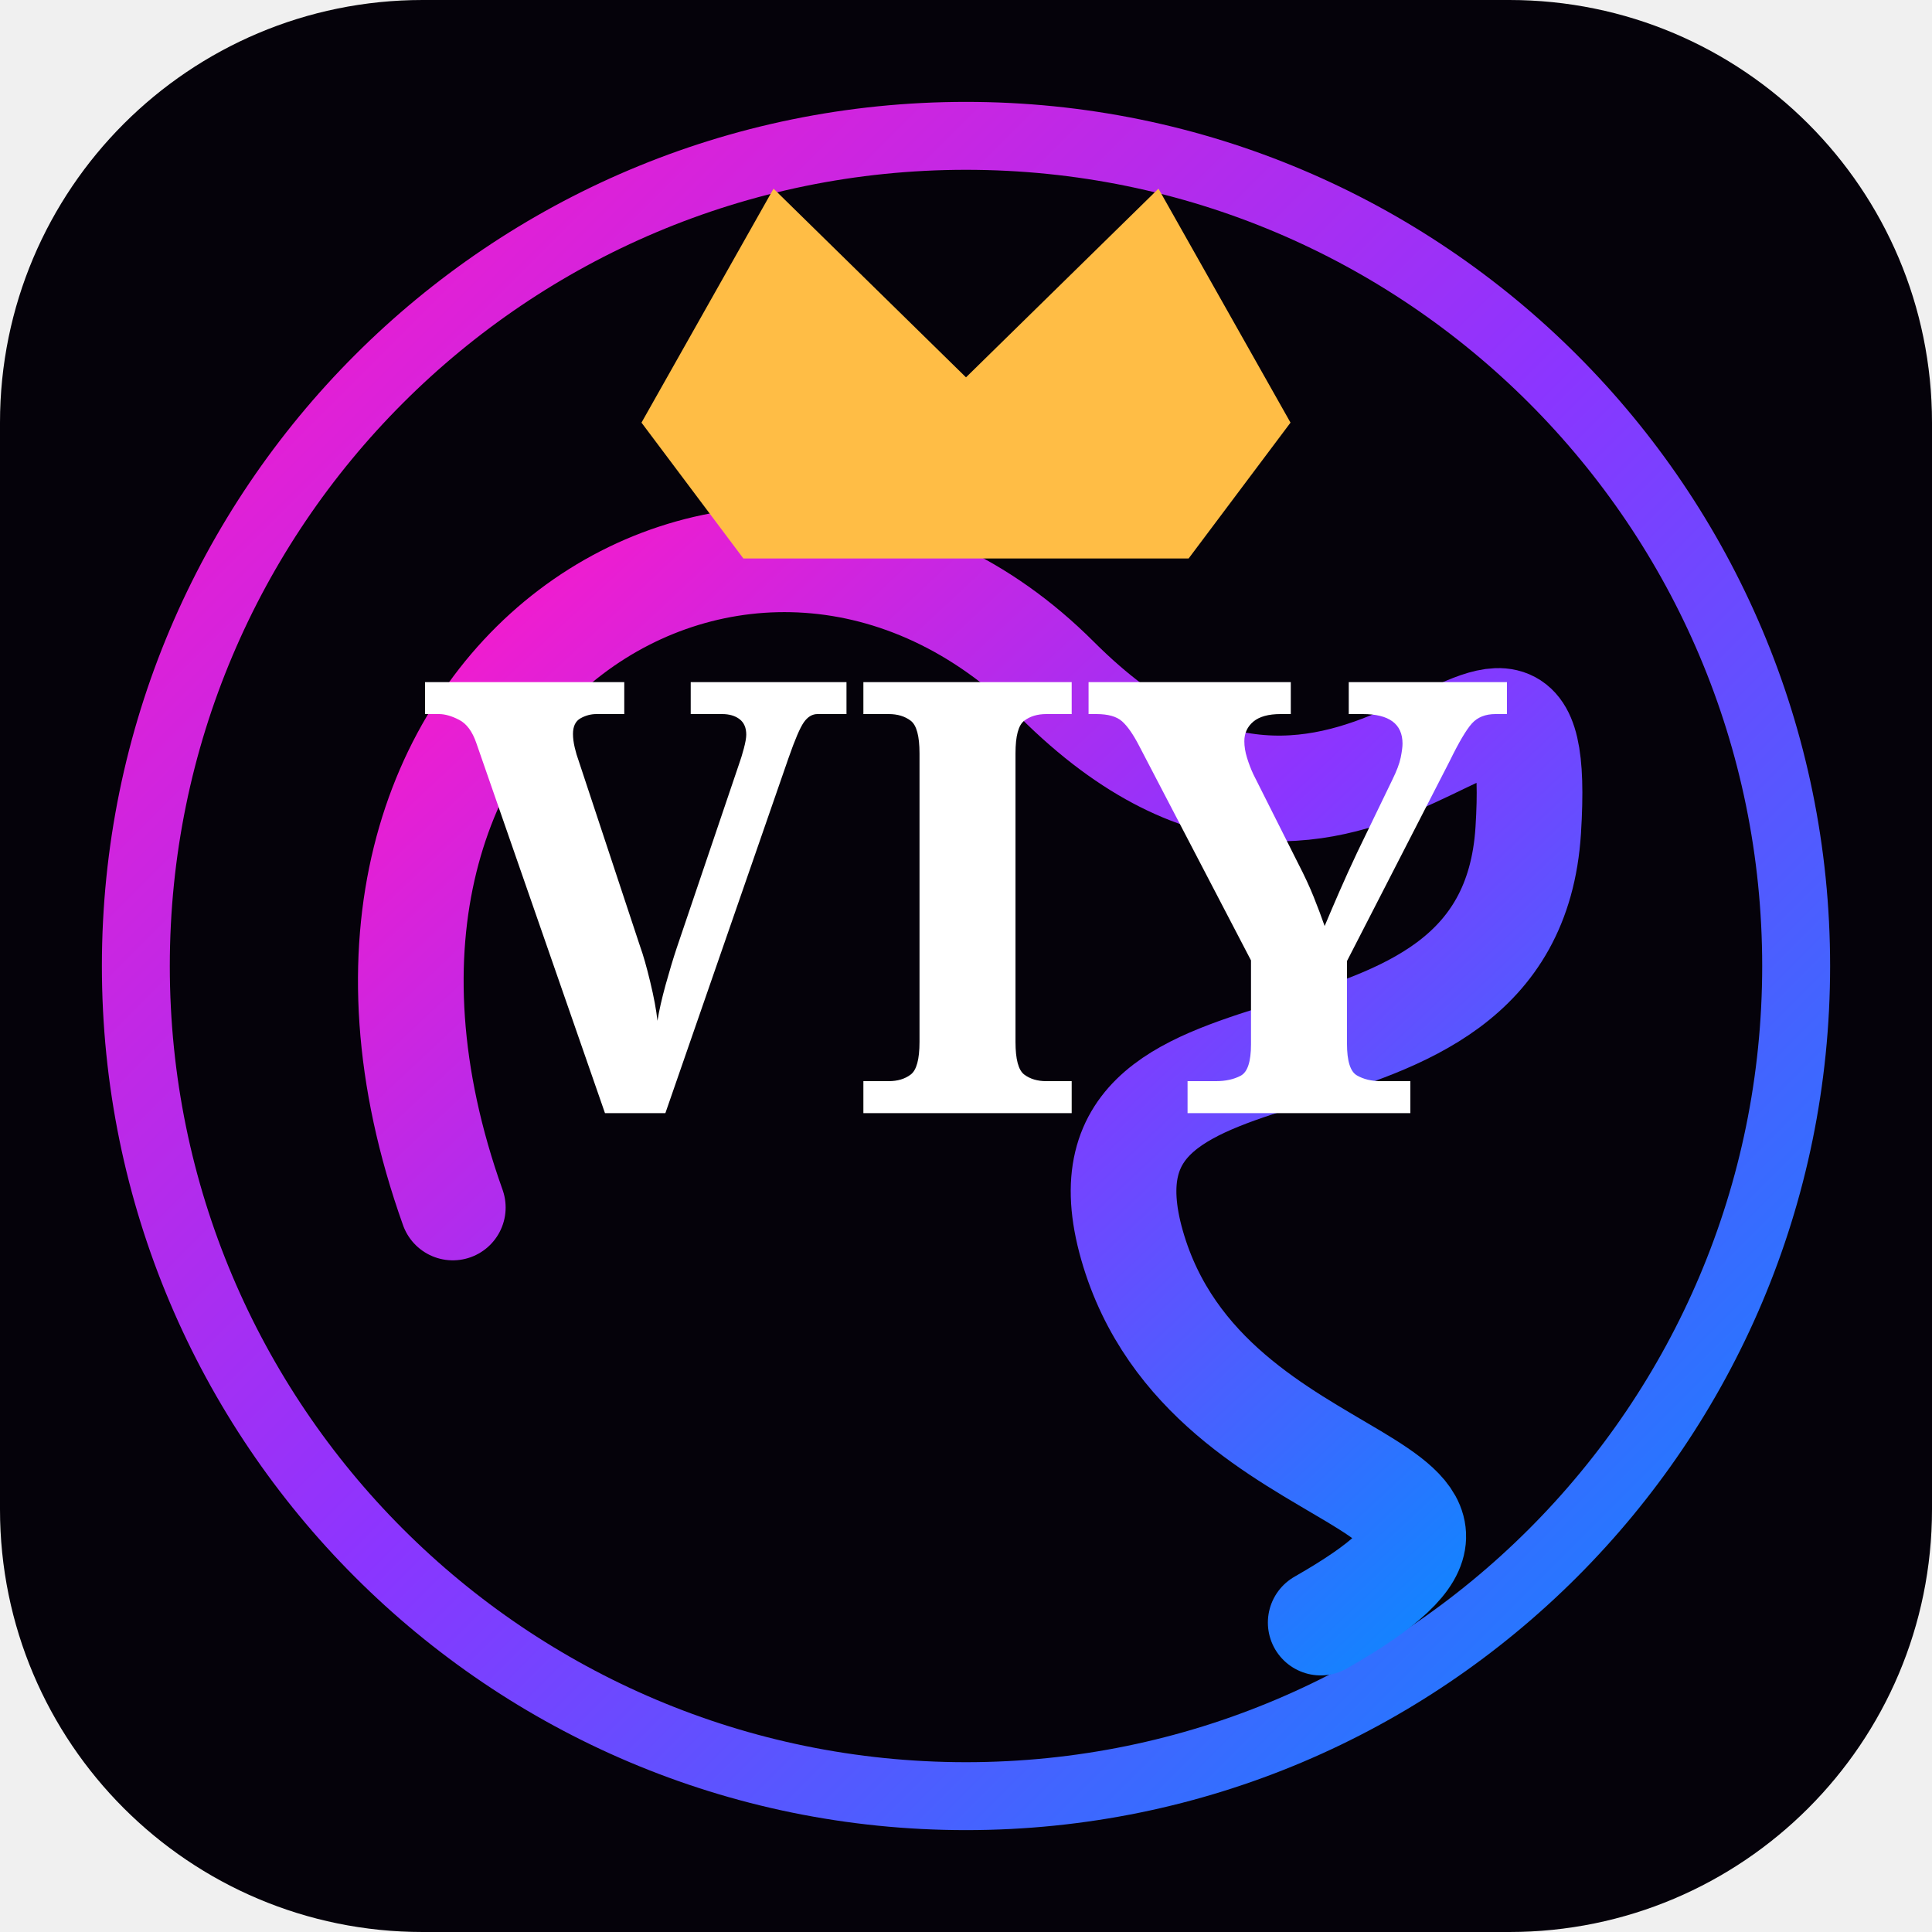
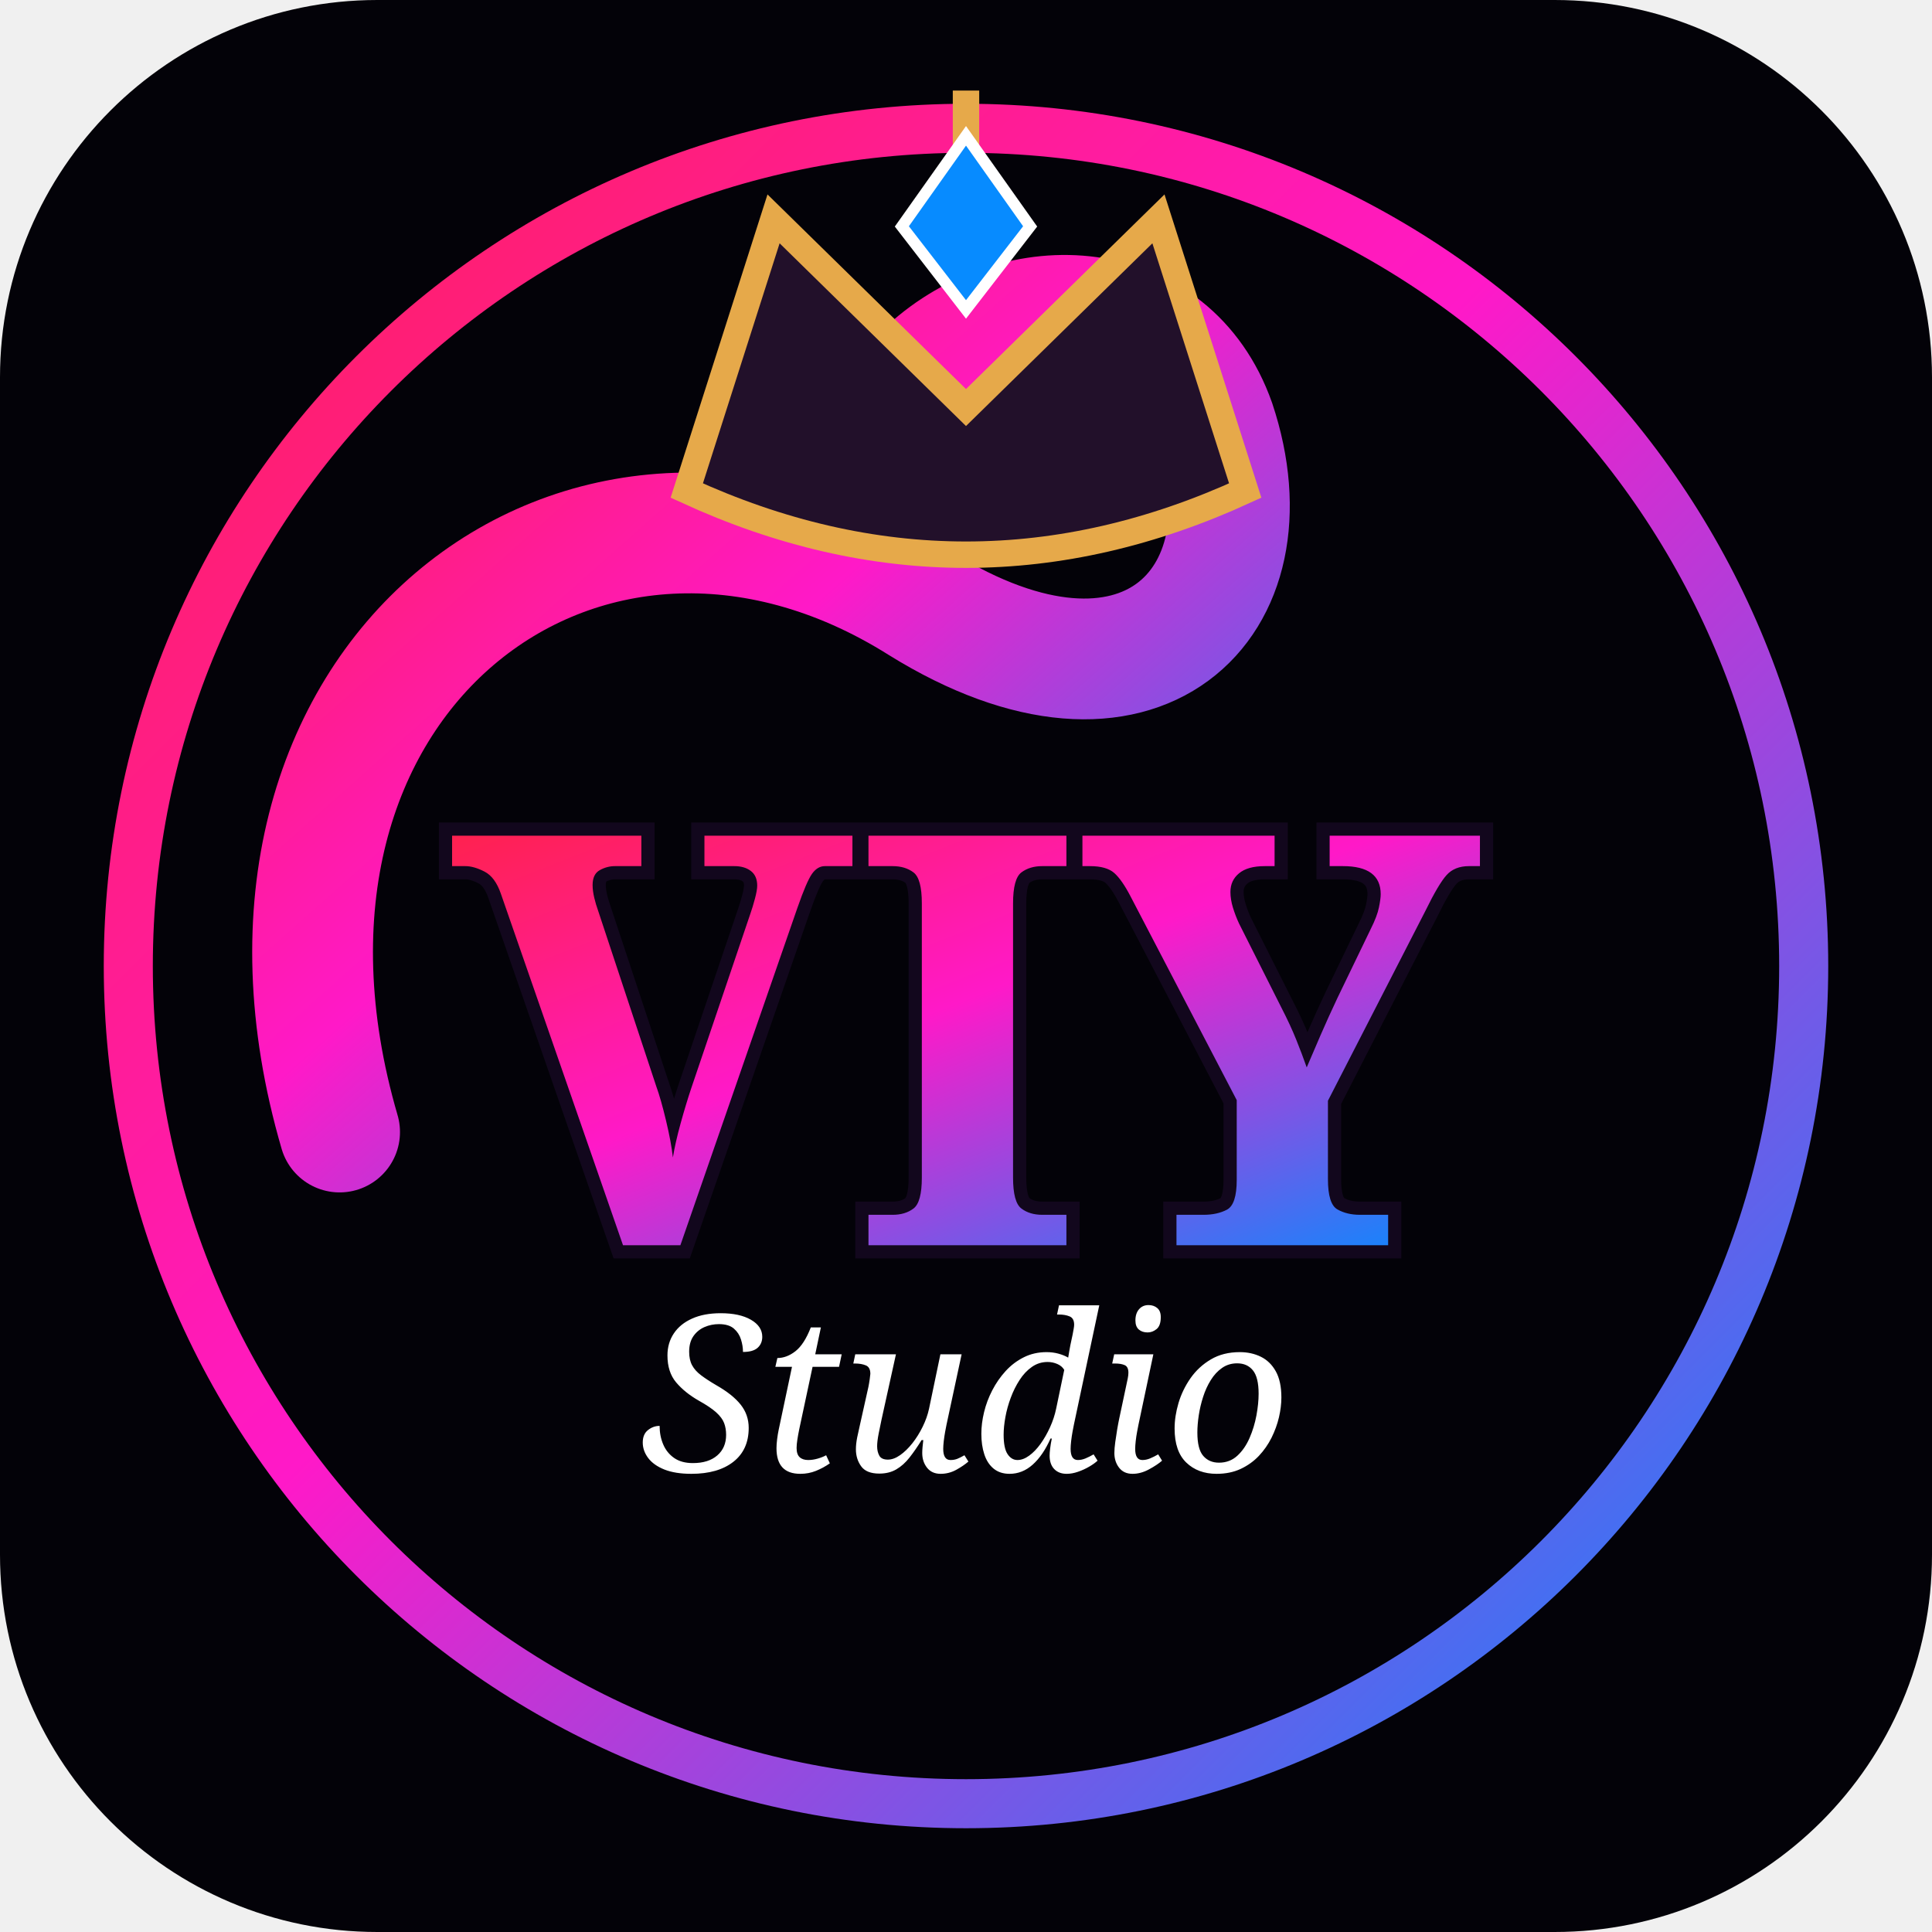
- <svg xmlns="http://www.w3.org/2000/svg" viewBox="0 0 512 512">
+ <svg xmlns="http://www.w3.org/2000/svg" viewBox="0 0 512 512" role="img" aria-labelledby="t">
  <defs>
-     <linearGradient id="g" x1="0" y1="0" x2="1" y2="1">
-       <stop stop-color="#ff19c8" />
-       <stop offset=".5" stop-color="#8b35ff" />
+     <linearGradient id="n" x1="0" y1="0" x2="1" y2="1">
+       <stop stop-color="#ff214f" />
+       <stop offset=".45" stop-color="#ff19c8" />
      <stop offset="1" stop-color="#078bff" />
    </linearGradient>
  </defs>
-   <rect width="512" height="512" rx="112" fill="#05020a" />
-   <circle cx="256" cy="256" r="220" fill="none" stroke="url(#g)" stroke-width="18" />
-   <path d="M120 320 C70 180 200 100 280 180 S410 140 405 220 S280 260 300 330 S420 390 350 430" fill="none" stroke="url(#g)" stroke-width="28" stroke-linecap="round" />
-   <path d="M170 112 L205 50 L256 100 L307 50 L342 112 L315 148 L197 148Z" fill="#ffbd45" />
-   <text x="256" y="295" font-family="Georgia,serif" font-size="160" font-weight="bold" text-anchor="middle" fill="#fff">VIY</text>
+   <rect width="512" height="512" rx="100" fill="#030208" />
+   <circle cx="256" cy="256" r="222" fill="none" stroke="url(#n)" stroke-width="13" />
+   <path d="M90 300C55 180 155 104 244 160C302 196 338 160 322 112C310 78 270 76 246 98" fill="none" stroke="url(#n)" stroke-width="32" stroke-linecap="round" />
+   <path d="M182 130L205 58L256 108L307 58L330 130Q256 164 182 130Z" fill="#22102a" stroke="#e6a94a" stroke-width="7" />
+   <path d="M256 58L256 24" stroke="#e6a94a" stroke-width="7" />
+   <path d="M256 36L273 60L256 82L239 60Z" fill="#078bff" stroke="#fff" stroke-width="3" />
+   <text x="256" y="330" text-anchor="middle" font-family="Georgia,serif" font-size="152" font-weight="bold" fill="url(#n)" stroke="#12071d" stroke-width="7" paint-order="stroke">VIY</text>
+   <text x="256" y="390" text-anchor="middle" font-family="Georgia,serif" font-size="58" font-style="italic" fill="#fff">Studio</text>
</svg>
